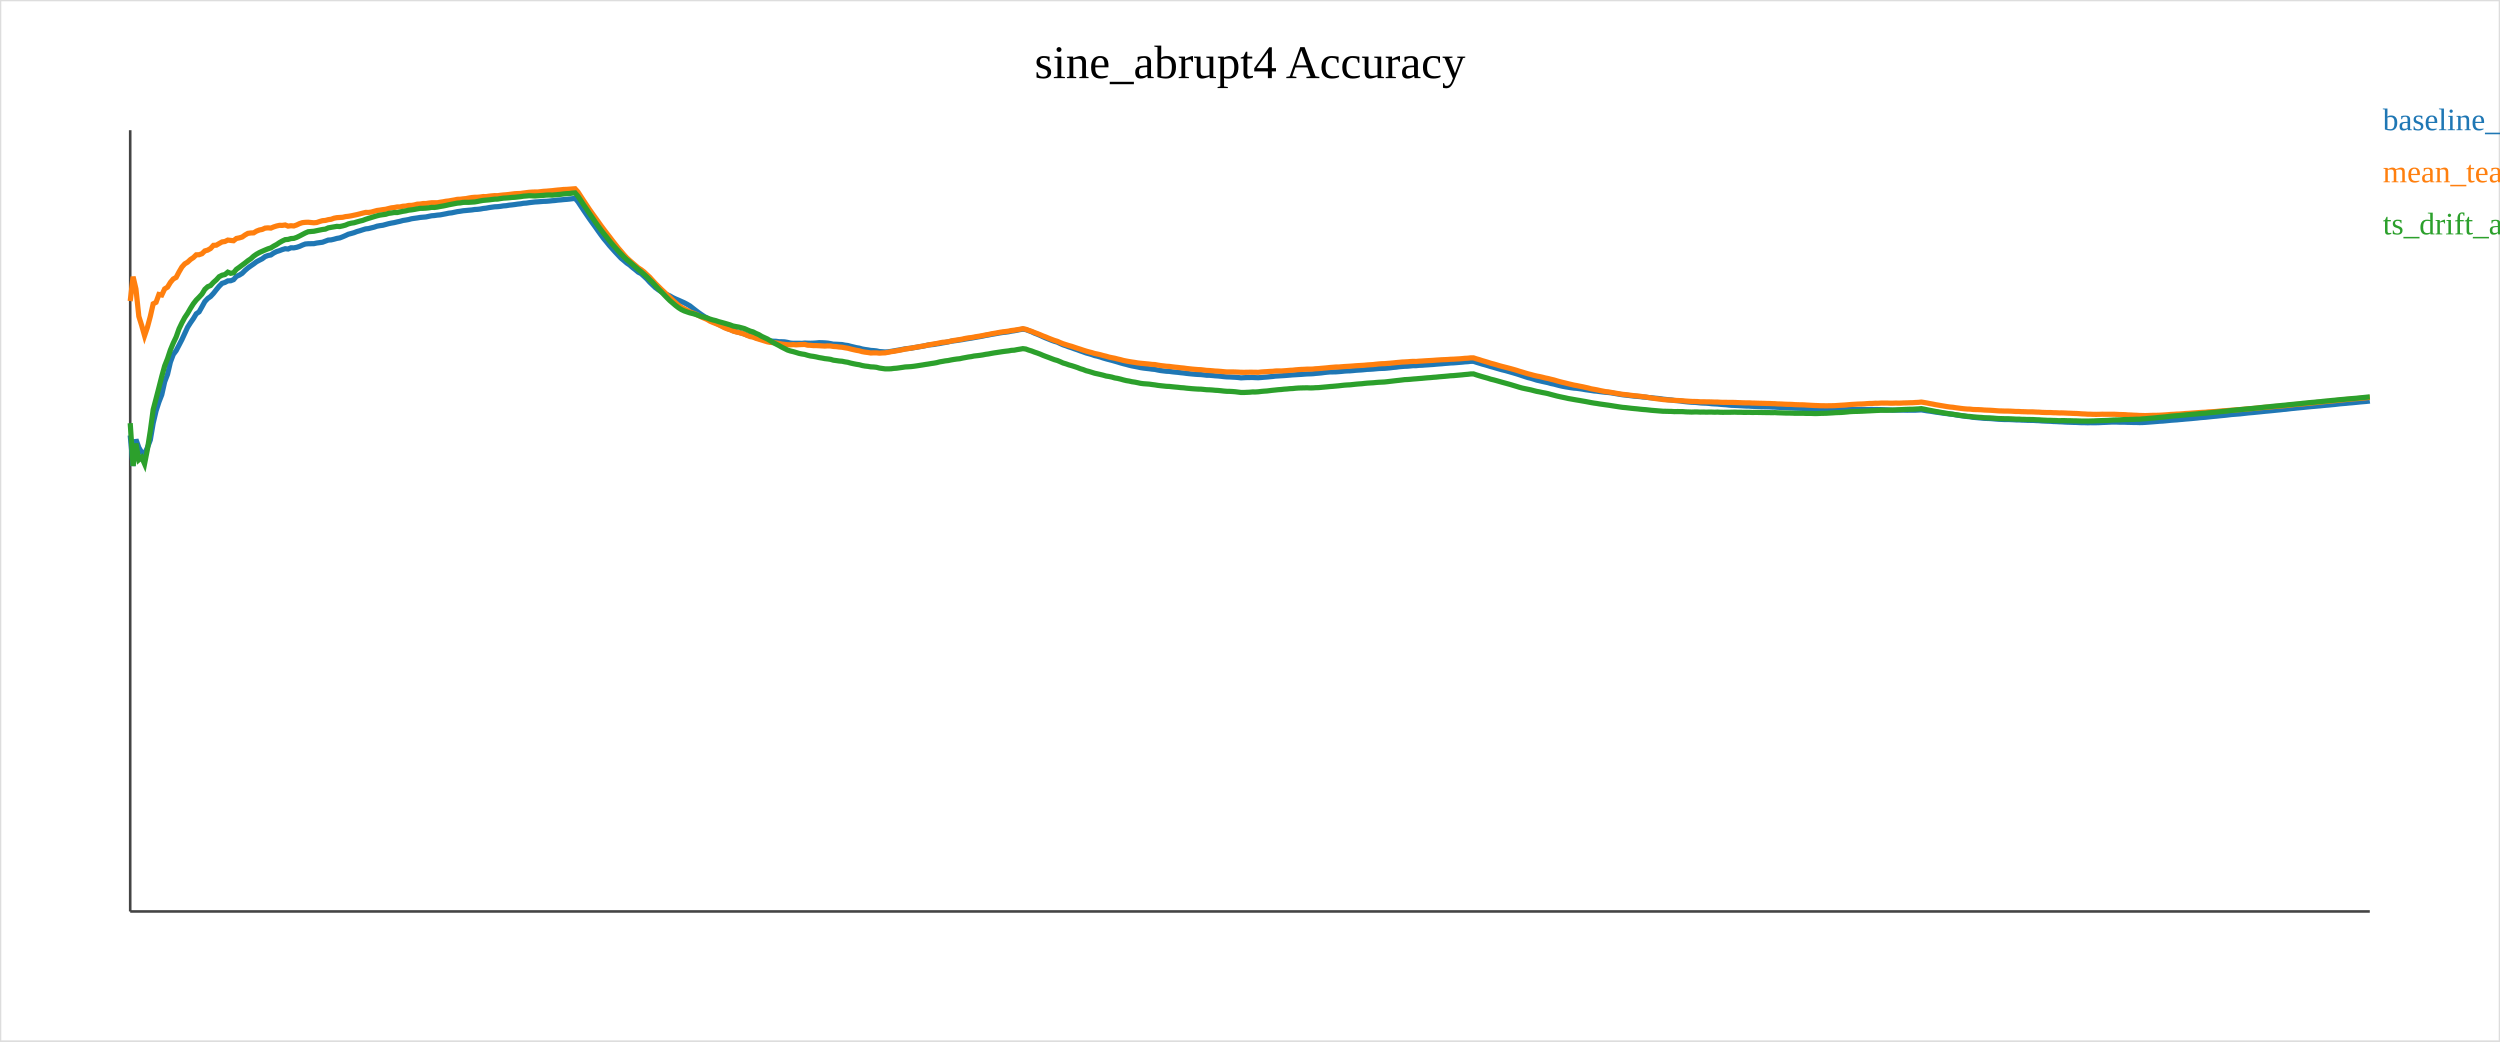
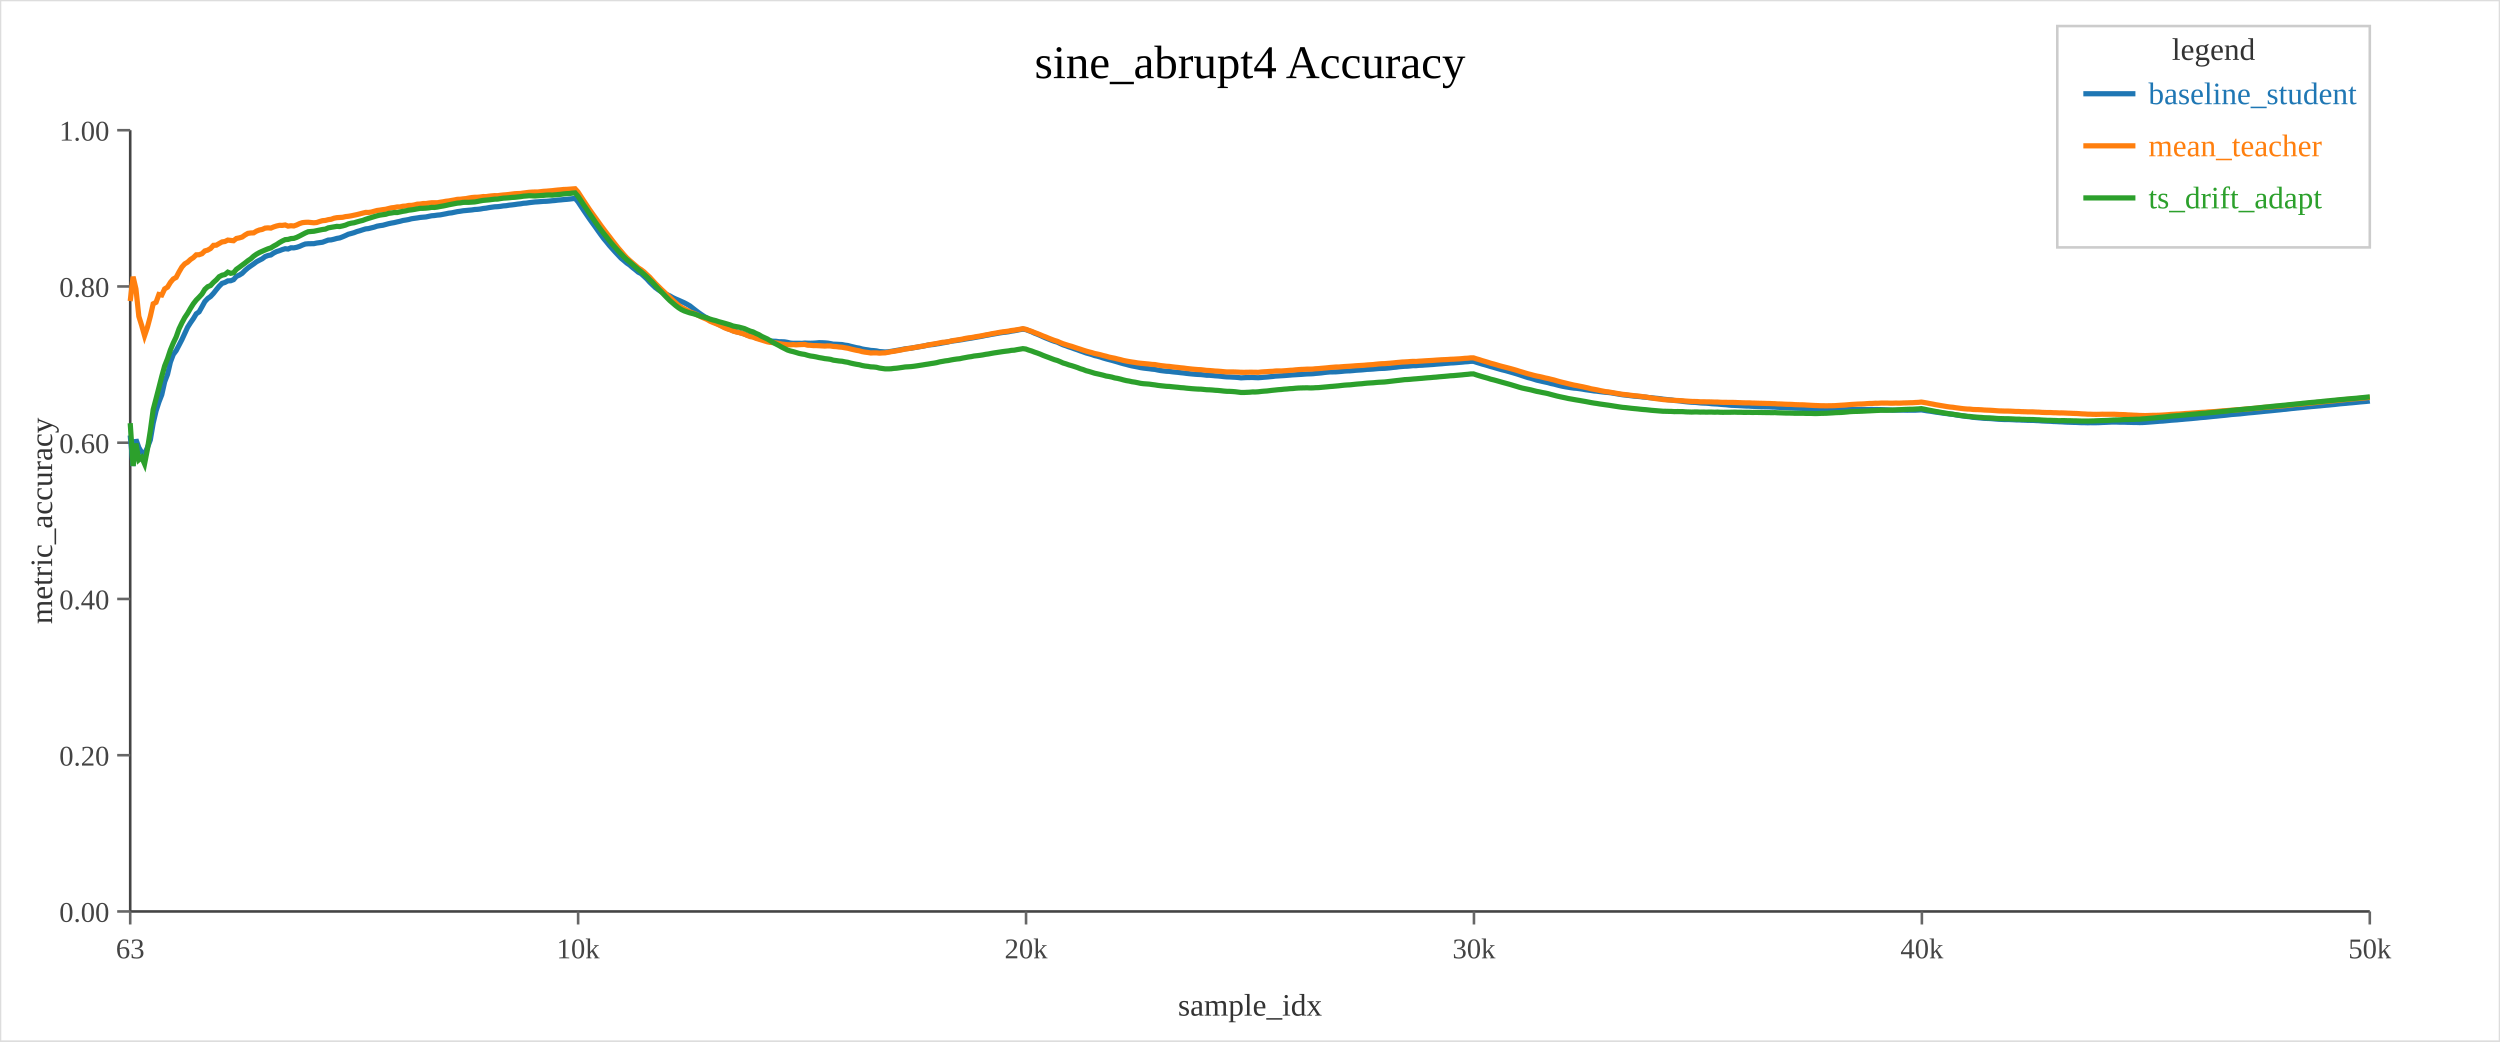
<svg xmlns="http://www.w3.org/2000/svg" width="960" height="400">
  <rect x="0" y="0" width="960" height="400" fill="#ffffff" stroke="#dddddd" />
  <line x1="50" y1="50" x2="50" y2="350" stroke="#444444" />
  <line x1="50" y1="350" x2="910" y2="350" stroke="#444444" />
  <text x="480.0" y="30" text-anchor="middle" font-size="18">sine_abrupt4 Accuracy</text>
+   <text x="480.0" y="390" text-anchor="middle" font-size="12" fill="#333333">sample_idx</text>
+   <text x="20" y="200.0" transform="rotate(-90,20,200.0)" text-anchor="middle" font-size="12" fill="#333333">metric_accuracy</text>
+   <line x1="50.00" y1="350" x2="50.00" y2="355" stroke="#666666" />
+   <text x="50.00" y="368" text-anchor="middle" font-size="11" fill="#444444">63</text>
+   <line x1="222.00" y1="350" x2="222.00" y2="355" stroke="#666666" />
+   <text x="222.00" y="368" text-anchor="middle" font-size="11" fill="#444444">10k</text>
+   <line x1="394.00" y1="350" x2="394.00" y2="355" stroke="#666666" />
+   <text x="394.00" y="368" text-anchor="middle" font-size="11" fill="#444444">20k</text>
+   <line x1="566.00" y1="350" x2="566.00" y2="355" stroke="#666666" />
+   <text x="566.00" y="368" text-anchor="middle" font-size="11" fill="#444444">30k</text>
+   <line x1="738.00" y1="350" x2="738.00" y2="355" stroke="#666666" />
+   <text x="738.00" y="368" text-anchor="middle" font-size="11" fill="#444444">40k</text>
+   <line x1="910.00" y1="350" x2="910.00" y2="355" stroke="#666666" />
+   <text x="910.00" y="368" text-anchor="middle" font-size="11" fill="#444444">50k</text>
+   <line x1="45" y1="350.00" x2="50" y2="350.00" stroke="#666666" />
+   <text x="42" y="354.00" text-anchor="end" font-size="11" fill="#444444">0.00</text>
+   <line x1="45" y1="290.00" x2="50" y2="290.00" stroke="#666666" />
+   <text x="42" y="294.00" text-anchor="end" font-size="11" fill="#444444">0.20</text>
+   <line x1="45" y1="230.00" x2="50" y2="230.00" stroke="#666666" />
+   <text x="42" y="234.00" text-anchor="end" font-size="11" fill="#444444">0.40</text>
+   <line x1="45" y1="170.00" x2="50" y2="170.00" stroke="#666666" />
+   <text x="42" y="174.00" text-anchor="end" font-size="11" fill="#444444">0.60</text>
+   <line x1="45" y1="110.00" x2="50" y2="110.00" stroke="#666666" />
+   <text x="42" y="114.00" text-anchor="end" font-size="11" fill="#444444">0.80</text>
+   <line x1="45" y1="50.00" x2="50" y2="50.00" stroke="#666666" />
+   <text x="42" y="54.00" text-anchor="end" font-size="11" fill="#444444">1.00</text>
+   <rect x="790" y="10" width="120" height="85" fill="#ffffff" stroke="#cccccc" />
+   <text x="850" y="23" text-anchor="middle" font-size="12" fill="#333333">legend</text>
  <path d="M50.00,167.19 L51.10,178.91 L52.20,168.75 L53.31,171.88 L54.41,173.75 L55.51,174.22 L56.61,171.88 L57.72,168.95 L58.82,162.50 L59.92,157.81 L61.02,154.40 L62.12,151.56 L63.23,146.63 L64.33,143.75 L65.43,139.06 L66.53,136.13 L67.64,134.65 L68.74,132.55 L69.84,130.43 L70.94,128.05 L72.04,125.67 L73.15,123.93 L74.25,122.35 L75.35,120.51 L76.45,119.75 L77.56,117.79 L78.66,115.80 L79.76,114.62 L80.86,113.85 L81.96,112.66 L83.07,111.24 L84.17,109.91 L85.27,108.81 L86.37,108.46 L87.48,107.86 L88.58,107.81 L89.68,107.39 L90.78,106.13 L91.88,105.65 L92.99,104.96 L94.09,103.85 L95.19,102.90 L96.29,102.11 L97.40,101.35 L98.50,100.52 L99.60,99.93 L100.70,99.37 L101.80,98.54 L102.91,98.12 L104.01,97.91 L105.11,97.15 L106.21,96.60 L107.31,96.26 L108.42,95.83 L109.52,95.51 L110.62,95.62 L111.72,95.15 L112.83,95.18 L113.93,94.97 L115.03,94.61 L116.13,94.11 L117.23,93.70 L118.34,93.60 L119.44,93.58 L120.54,93.56 L121.64,93.32 L122.75,93.17 L123.85,93.01 L124.95,92.60 L126.05,92.19 L127.15,92.12 L128.26,91.86 L129.36,91.55 L130.46,91.36 L131.56,90.94 L132.67,90.46 L133.77,89.94 L134.87,89.66 L135.97,89.34 L137.07,88.91 L138.18,88.60 L139.28,88.24 L140.38,87.90 L141.48,87.78 L142.59,87.50 L143.69,87.23 L144.79,86.85 L145.89,86.65 L146.99,86.50 L148.10,86.20 L149.20,85.90 L150.30,85.67 L151.40,85.48 L152.51,85.21 L153.61,84.98 L154.71,84.67 L155.81,84.50 L156.91,84.30 L158.02,84.00 L159.12,83.84 L160.22,83.69 L161.32,83.50 L162.43,83.40 L163.53,83.31 L164.63,83.08 L165.73,82.86 L166.83,82.77 L167.94,82.60 L169.04,82.51 L170.14,82.30 L171.24,82.09 L172.35,81.85 L173.45,81.73 L174.55,81.50 L175.65,81.26 L176.75,81.12 L177.86,80.93 L178.96,80.83 L180.06,80.72 L181.16,80.62 L182.27,80.45 L183.37,80.39 L184.47,80.26 L185.57,80.05 L186.67,79.93 L187.78,79.72 L188.88,79.56 L189.98,79.41 L191.08,79.36 L192.19,79.24 L193.29,79.06 L194.39,78.98 L195.49,78.79 L196.59,78.68 L197.70,78.54 L198.80,78.37 L199.90,78.26 L201.00,78.06 L202.11,77.99 L203.21,77.82 L204.31,77.69 L205.41,77.56 L206.51,77.50 L207.62,77.41 L208.72,77.32 L209.82,77.29 L210.92,77.20 L212.02,77.08 L213.13,76.99 L214.23,76.84 L215.33,76.76 L216.43,76.64 L217.54,76.56 L218.64,76.45 L219.74,76.31 L220.84,76.17 L221.94,77.44 L223.05,79.13 L224.15,80.78 L225.25,82.40 L226.35,84.01 L227.46,85.56 L228.56,87.07 L229.66,88.64 L230.76,90.17 L231.86,91.65 L232.97,92.97 L234.07,94.34 L235.17,95.57 L236.27,96.79 L237.38,97.97 L238.48,99.14 L239.58,100.05 L240.68,101.00 L241.78,101.75 L242.89,102.73 L243.99,103.58 L245.09,104.51 L246.19,105.07 L247.30,106.09 L248.40,107.13 L249.50,108.36 L250.60,109.43 L251.70,110.48 L252.81,111.29 L253.91,112.02 L255.01,112.67 L256.11,113.13 L257.22,113.62 L258.32,114.27 L259.42,114.79 L260.52,115.26 L261.62,115.75 L262.73,116.25 L263.83,116.83 L264.93,117.47 L266.03,118.34 L267.14,119.20 L268.24,120.03 L269.34,120.80 L270.44,121.53 L271.54,122.15 L272.65,122.99 L273.75,123.51 L274.85,123.99 L275.95,124.57 L277.06,125.07 L278.16,125.61 L279.26,126.14 L280.36,126.50 L281.46,127.00 L282.57,127.34 L283.67,127.62 L284.77,127.91 L285.87,128.27 L286.98,128.71 L288.08,128.97 L289.18,129.24 L290.28,129.71 L291.38,129.99 L292.49,130.24 L293.59,130.64 L294.69,130.70 L295.79,130.92 L296.90,131.02 L298.00,131.06 L299.10,131.22 L300.20,131.23 L301.30,131.28 L302.41,131.48 L303.51,131.74 L304.61,131.83 L305.71,131.82 L306.82,131.81 L307.92,131.86 L309.02,131.73 L310.12,131.78 L311.22,131.81 L312.33,131.77 L313.43,131.70 L314.53,131.59 L315.63,131.61 L316.74,131.66 L317.84,131.76 L318.94,131.95 L320.04,132.18 L321.14,132.19 L322.25,132.26 L323.35,132.32 L324.45,132.54 L325.55,132.68 L326.65,132.98 L327.76,133.24 L328.86,133.51 L329.96,133.69 L331.06,134.01 L332.17,134.21 L333.27,134.36 L334.37,134.56 L335.47,134.63 L336.57,134.75 L337.68,135.00 L338.78,135.07 L339.88,135.16 L340.98,135.10 L342.09,134.94 L343.19,134.76 L344.29,134.55 L345.39,134.38 L346.49,134.17 L347.60,133.96 L348.70,133.82 L349.80,133.72 L350.90,133.50 L352.01,133.34 L353.11,133.14 L354.21,132.97 L355.31,132.74 L356.41,132.49 L357.52,132.38 L358.62,132.27 L359.72,132.06 L360.82,131.91 L361.93,131.68 L363.03,131.50 L364.13,131.28 L365.23,131.03 L366.33,130.88 L367.44,130.73 L368.54,130.56 L369.64,130.40 L370.74,130.19 L371.85,130.01 L372.95,129.85 L374.05,129.64 L375.15,129.45 L376.25,129.26 L377.36,129.06 L378.46,128.81 L379.56,128.64 L380.66,128.41 L381.77,128.23 L382.87,128.03 L383.97,127.84 L385.07,127.67 L386.17,127.56 L387.28,127.40 L388.38,127.16 L389.48,127.00 L390.58,126.80 L391.69,126.57 L392.79,126.41 L393.89,126.56 L394.99,126.97 L396.09,127.38 L397.20,127.91 L398.30,128.33 L399.40,128.79 L400.50,129.31 L401.61,129.79 L402.71,130.23 L403.81,130.68 L404.91,131.07 L406.01,131.39 L407.12,131.92 L408.22,132.42 L409.32,132.78 L410.42,133.20 L411.53,133.55 L412.63,133.96 L413.73,134.33 L414.83,134.74 L415.93,135.12 L417.04,135.53 L418.14,135.83 L419.24,136.15 L420.34,136.54 L421.45,136.79 L422.55,137.11 L423.65,137.48 L424.75,137.80 L425.85,138.09 L426.96,138.38 L428.06,138.69 L429.16,139.01 L430.26,139.35 L431.36,139.66 L432.47,139.94 L433.57,140.24 L434.67,140.50 L435.77,140.71 L436.88,140.93 L437.98,141.17 L439.08,141.34 L440.18,141.47 L441.28,141.59 L442.39,141.75 L443.49,141.85 L444.59,142.09 L445.69,142.29 L446.80,142.43 L447.90,142.56 L449.00,142.61 L450.10,142.76 L451.20,142.88 L452.31,142.98 L453.41,143.12 L454.51,143.23 L455.61,143.38 L456.72,143.50 L457.82,143.61 L458.92,143.71 L460.02,143.79 L461.12,143.83 L462.23,143.95 L463.33,144.09 L464.43,144.11 L465.53,144.20 L466.64,144.31 L467.74,144.38 L468.84,144.49 L469.94,144.62 L471.04,144.72 L472.15,144.75 L473.25,144.81 L474.35,144.87 L475.45,144.96 L476.56,145.10 L477.66,145.03 L478.76,144.98 L479.86,144.96 L480.96,144.95 L482.07,145.01 L483.17,145.05 L484.27,144.96 L485.37,144.86 L486.48,144.78 L487.58,144.67 L488.68,144.57 L489.78,144.42 L490.88,144.36 L491.99,144.29 L493.09,144.22 L494.19,144.14 L495.29,144.05 L496.40,143.95 L497.50,143.89 L498.60,143.82 L499.70,143.76 L500.80,143.67 L501.91,143.59 L503.01,143.56 L504.11,143.51 L505.21,143.39 L506.32,143.30 L507.42,143.19 L508.52,143.04 L509.62,142.92 L510.72,142.82 L511.83,142.81 L512.93,142.79 L514.03,142.71 L515.13,142.62 L516.24,142.50 L517.34,142.43 L518.44,142.40 L519.54,142.30 L520.64,142.19 L521.75,142.11 L522.85,142.05 L523.95,141.94 L525.05,141.83 L526.16,141.79 L527.26,141.72 L528.36,141.61 L529.46,141.51 L530.56,141.47 L531.67,141.44 L532.77,141.34 L533.87,141.23 L534.97,141.09 L536.07,141.00 L537.18,140.84 L538.28,140.74 L539.38,140.66 L540.48,140.62 L541.59,140.52 L542.69,140.40 L543.79,140.41 L544.89,140.29 L545.99,140.26 L547.10,140.17 L548.20,140.10 L549.30,140.02 L550.40,139.95 L551.51,139.84 L552.61,139.75 L553.71,139.67 L554.81,139.56 L555.91,139.48 L557.02,139.38 L558.12,139.34 L559.22,139.25 L560.32,139.16 L561.43,139.07 L562.53,138.95 L563.63,138.88 L564.73,138.75 L565.83,138.75 L566.94,139.12 L568.04,139.45 L569.14,139.80 L570.24,140.09 L571.35,140.42 L572.45,140.76 L573.55,141.06 L574.65,141.39 L575.75,141.71 L576.86,142.02 L577.96,142.28 L579.06,142.59 L580.16,142.91 L581.27,143.23 L582.37,143.56 L583.47,143.91 L584.57,144.28 L585.67,144.65 L586.78,145.00 L587.88,145.27 L588.98,145.61 L590.08,145.96 L591.19,146.21 L592.29,146.47 L593.39,146.71 L594.49,146.95 L595.59,147.27 L596.70,147.49 L597.80,147.79 L598.90,148.07 L600.00,148.32 L601.11,148.53 L602.21,148.71 L603.31,148.89 L604.41,149.04 L605.51,149.12 L606.62,149.27 L607.72,149.44 L608.82,149.64 L609.92,149.79 L611.03,149.95 L612.13,150.13 L613.23,150.22 L614.33,150.38 L615.43,150.51 L616.54,150.64 L617.64,150.72 L618.74,150.86 L619.84,151.05 L620.95,151.24 L622.05,151.43 L623.15,151.60 L624.25,151.72 L625.35,151.84 L626.46,151.98 L627.56,152.11 L628.66,152.20 L629.76,152.30 L630.87,152.44 L631.97,152.53 L633.07,152.66 L634.17,152.75 L635.27,152.88 L636.38,152.98 L637.48,153.09 L638.58,153.27 L639.68,153.39 L640.79,153.51 L641.89,153.60 L642.99,153.78 L644.09,153.85 L645.19,153.97 L646.30,154.14 L647.40,154.26 L648.50,154.37 L649.60,154.47 L650.70,154.50 L651.81,154.59 L652.91,154.72 L654.01,154.78 L655.11,154.82 L656.22,154.90 L657.32,155.03 L658.42,155.10 L659.52,155.15 L660.62,155.26 L661.73,155.35 L662.83,155.42 L663.93,155.55 L665.03,155.64 L666.14,155.67 L667.24,155.73 L668.34,155.79 L669.44,155.86 L670.54,155.92 L671.65,155.94 L672.75,156.02 L673.85,156.06 L674.95,156.10 L676.06,156.17 L677.16,156.19 L678.26,156.22 L679.36,156.24 L680.46,156.30 L681.57,156.33 L682.67,156.41 L683.77,156.45 L684.87,156.52 L685.98,156.59 L687.08,156.61 L688.18,156.66 L689.28,156.74 L690.38,156.77 L691.49,156.80 L692.59,156.83 L693.69,156.92 L694.79,157.00 L695.90,157.06 L697.00,157.14 L698.10,157.18 L699.20,157.24 L700.30,157.23 L701.41,157.27 L702.51,157.30 L703.61,157.32 L704.71,157.31 L705.82,157.30 L706.92,157.33 L708.02,157.35 L709.12,157.31 L710.22,157.28 L711.33,157.26 L712.43,157.25 L713.53,157.24 L714.63,157.22 L715.74,157.23 L716.84,157.26 L717.94,157.25 L719.04,157.25 L720.14,157.26 L721.25,157.28 L722.35,157.30 L723.45,157.34 L724.55,157.38 L725.66,157.45 L726.76,157.49 L727.86,157.49 L728.96,157.49 L730.06,157.50 L731.17,157.50 L732.27,157.53 L733.37,157.52 L734.47,157.52 L735.58,157.51 L736.68,157.45 L737.78,157.39 L738.88,157.57 L739.98,157.75 L741.09,157.89 L742.19,158.06 L743.29,158.25 L744.39,158.39 L745.50,158.56 L746.60,158.71 L747.70,158.84 L748.80,158.99 L749.90,159.12 L751.01,159.31 L752.11,159.49 L753.21,159.65 L754.31,159.78 L755.41,159.94 L756.52,160.05 L757.62,160.24 L758.72,160.34 L759.82,160.44 L760.93,160.54 L762.03,160.64 L763.13,160.68 L764.23,160.72 L765.33,160.81 L766.44,160.92 L767.54,161.00 L768.64,161.05 L769.74,161.10 L770.85,161.09 L771.95,161.12 L773.05,161.17 L774.15,161.24 L775.25,161.24 L776.36,161.32 L777.46,161.35 L778.56,161.40 L779.66,161.42 L780.77,161.43 L781.87,161.50 L782.97,161.54 L784.07,161.64 L785.17,161.69 L786.28,161.74 L787.38,161.77 L788.48,161.86 L789.58,161.89 L790.69,161.96 L791.79,161.99 L792.89,162.07 L793.99,162.12 L795.09,162.15 L796.20,162.19 L797.30,162.21 L798.40,162.27 L799.50,162.31 L800.61,162.31 L801.71,162.35 L802.81,162.31 L803.91,162.34 L805.01,162.32 L806.12,162.29 L807.22,162.23 L808.32,162.19 L809.42,162.14 L810.53,162.09 L811.63,162.06 L812.73,162.07 L813.83,162.12 L814.93,162.11 L816.04,162.13 L817.14,162.18 L818.24,162.19 L819.34,162.23 L820.45,162.23 L821.55,162.27 L822.65,162.25 L823.75,162.19 L824.85,162.11 L825.96,162.03 L827.06,161.94 L828.16,161.85 L829.26,161.75 L830.37,161.70 L831.47,161.60 L832.57,161.49 L833.67,161.38 L834.77,161.30 L835.88,161.23 L836.98,161.12 L838.08,161.03 L839.18,160.92 L840.29,160.83 L841.39,160.74 L842.49,160.63 L843.59,160.53 L844.69,160.40 L845.80,160.30 L846.90,160.23 L848.00,160.11 L849.10,159.99 L850.21,159.88 L851.31,159.78 L852.41,159.66 L853.51,159.55 L854.61,159.45 L855.72,159.32 L856.82,159.18 L857.92,159.10 L859.02,159.01 L860.12,158.93 L861.23,158.80 L862.33,158.68 L863.43,158.55 L864.53,158.46 L865.64,158.36 L866.74,158.25 L867.84,158.14 L868.94,158.02 L870.04,157.91 L871.15,157.81 L872.25,157.70 L873.35,157.59 L874.45,157.48 L875.56,157.37 L876.66,157.24 L877.76,157.15 L878.86,157.01 L879.96,156.88 L881.07,156.78 L882.17,156.66 L883.27,156.56 L884.37,156.45 L885.48,156.34 L886.58,156.23 L887.68,156.12 L888.78,156.03 L889.88,155.93 L890.99,155.84 L892.09,155.72 L893.19,155.62 L894.29,155.53 L895.40,155.41 L896.50,155.31 L897.60,155.18 L898.70,155.05 L899.80,154.96 L900.91,154.87 L902.01,154.75 L903.11,154.67 L904.21,154.56 L905.32,154.45 L906.42,154.33 L907.52,154.24 L908.62,154.15 L909.72,154.03 L910.00,153.99" fill="none" stroke="#1f77b4" stroke-width="2" />
-   <text x="915" y="50" font-size="12" fill="#1f77b4">baseline_student</text>
+   <line x1="800" y1="36" x2="820" y2="36" stroke="#1f77b4" stroke-width="2" />
+   <text x="825" y="40" font-size="12" fill="#1f77b4">baseline_student</text>
  <path d="M50.00,115.62 L51.10,106.25 L52.20,110.94 L53.31,121.48 L54.41,125.00 L55.51,128.91 L56.61,125.67 L57.72,121.48 L58.82,116.67 L59.92,116.09 L61.02,113.07 L62.12,113.28 L63.23,110.94 L64.33,110.27 L65.43,108.44 L66.53,107.13 L67.64,106.53 L68.74,104.43 L69.84,102.55 L70.94,101.33 L72.04,100.67 L73.15,99.64 L74.25,98.91 L75.35,97.85 L76.45,97.81 L77.56,97.42 L78.66,96.35 L79.76,96.04 L80.86,95.42 L81.96,94.22 L83.07,94.15 L84.17,93.51 L85.27,92.90 L86.37,92.74 L87.48,92.19 L88.58,92.32 L89.68,92.44 L90.78,91.57 L91.88,91.35 L92.99,91.02 L94.09,90.24 L95.19,89.62 L96.29,89.46 L97.40,89.42 L98.50,88.75 L99.60,88.32 L100.70,88.10 L101.80,87.60 L102.91,87.50 L104.01,87.59 L105.11,87.13 L106.21,86.78 L107.31,86.53 L108.42,86.55 L109.52,86.39 L110.62,86.83 L111.72,86.68 L112.83,86.77 L113.93,86.39 L115.03,85.86 L116.13,85.50 L117.23,85.38 L118.34,85.34 L119.44,85.45 L120.54,85.55 L121.64,85.44 L122.75,85.05 L123.85,84.74 L124.95,84.65 L126.05,84.35 L127.15,84.20 L128.26,83.79 L129.36,83.58 L130.46,83.51 L131.56,83.44 L132.67,83.18 L133.77,83.06 L134.87,82.87 L135.97,82.63 L137.07,82.40 L138.18,82.12 L139.28,81.84 L140.38,81.57 L141.48,81.58 L142.59,81.43 L143.69,81.12 L144.79,80.82 L145.89,80.68 L146.99,80.50 L148.10,80.36 L149.20,80.08 L150.30,79.81 L151.40,79.69 L152.51,79.47 L153.61,79.46 L154.71,79.20 L155.81,79.14 L156.91,78.89 L158.02,78.88 L159.12,78.69 L160.22,78.40 L161.32,78.35 L162.43,78.17 L163.53,78.17 L164.63,77.99 L165.73,77.86 L166.83,77.86 L167.94,77.86 L169.04,77.65 L170.14,77.49 L171.24,77.28 L172.35,77.16 L173.45,76.96 L174.55,76.77 L175.65,76.54 L176.75,76.51 L177.86,76.36 L178.96,76.26 L180.06,76.04 L181.16,75.86 L182.27,75.76 L183.37,75.74 L184.47,75.65 L185.57,75.48 L186.67,75.50 L187.78,75.33 L188.88,75.21 L189.98,75.12 L191.08,75.15 L192.19,74.99 L193.29,74.87 L194.39,74.79 L195.49,74.67 L196.59,74.52 L197.70,74.38 L198.80,74.33 L199.90,74.29 L201.00,74.12 L202.11,73.98 L203.21,73.84 L204.31,73.77 L205.41,73.73 L206.51,73.73 L207.62,73.60 L208.72,73.47 L209.82,73.41 L210.92,73.31 L212.02,73.22 L213.13,73.09 L214.23,72.97 L215.33,72.88 L216.43,72.76 L217.54,72.73 L218.64,72.65 L219.74,72.56 L220.84,72.48 L221.94,73.71 L223.05,75.43 L224.15,77.12 L225.25,78.77 L226.35,80.43 L227.46,82.00 L228.56,83.53 L229.66,85.07 L230.76,86.62 L231.86,88.09 L232.97,89.55 L234.07,90.96 L235.17,92.41 L236.27,93.81 L237.38,95.23 L238.48,96.49 L239.58,97.80 L240.68,99.00 L241.78,100.01 L242.89,100.98 L243.99,101.91 L245.09,102.85 L246.19,103.55 L247.30,104.40 L248.40,105.45 L249.50,106.46 L250.60,107.68 L251.70,108.87 L252.81,109.97 L253.91,111.06 L255.01,112.09 L256.11,113.16 L257.22,114.19 L258.32,115.25 L259.42,116.26 L260.52,117.21 L261.62,117.98 L262.73,118.60 L263.83,119.16 L264.93,119.74 L266.03,120.19 L267.14,120.60 L268.24,121.14 L269.34,121.72 L270.44,122.20 L271.54,122.68 L272.65,123.34 L273.75,123.81 L274.85,124.25 L275.95,124.70 L277.06,125.25 L278.16,125.83 L279.26,126.26 L280.36,126.61 L281.46,127.09 L282.57,127.43 L283.67,127.66 L284.77,127.98 L285.87,128.31 L286.98,128.82 L288.08,129.26 L289.18,129.45 L290.28,129.90 L291.38,130.24 L292.49,130.58 L293.59,130.93 L294.69,131.26 L295.79,131.47 L296.90,131.56 L298.00,131.70 L299.10,131.88 L300.20,132.11 L301.30,132.25 L302.41,132.38 L303.51,132.41 L304.61,132.33 L305.71,132.42 L306.82,132.35 L307.92,132.30 L309.02,132.27 L310.12,132.56 L311.22,132.60 L312.33,132.71 L313.43,132.71 L314.53,132.76 L315.63,132.83 L316.74,132.89 L317.84,132.82 L318.94,132.86 L320.04,133.04 L321.14,133.10 L322.25,133.26 L323.35,133.34 L324.45,133.55 L325.55,133.72 L326.65,134.02 L327.76,134.28 L328.86,134.52 L329.96,134.71 L331.06,135.03 L332.17,135.23 L333.27,135.36 L334.37,135.55 L335.47,135.49 L336.57,135.49 L337.68,135.61 L338.78,135.53 L339.88,135.49 L340.98,135.29 L342.09,135.06 L343.19,134.90 L344.29,134.71 L345.39,134.50 L346.49,134.29 L347.60,134.03 L348.70,133.88 L349.80,133.69 L350.90,133.50 L352.01,133.30 L353.11,133.10 L354.21,132.92 L355.31,132.72 L356.41,132.49 L357.52,132.27 L358.62,132.07 L359.72,131.90 L360.82,131.66 L361.93,131.45 L363.03,131.37 L364.13,131.23 L365.23,130.95 L366.33,130.73 L367.44,130.58 L368.54,130.40 L369.64,130.20 L370.74,129.94 L371.85,129.75 L372.95,129.64 L374.05,129.43 L375.15,129.23 L376.25,129.06 L377.36,128.85 L378.46,128.62 L379.56,128.44 L380.66,128.19 L381.77,128.00 L382.87,127.82 L383.97,127.59 L385.07,127.43 L386.17,127.30 L387.28,127.15 L388.38,126.92 L389.48,126.79 L390.58,126.62 L391.69,126.42 L392.79,126.20 L393.89,126.44 L394.99,126.85 L396.09,127.22 L397.20,127.68 L398.30,128.09 L399.40,128.52 L400.50,129.00 L401.61,129.41 L402.71,129.88 L403.81,130.31 L404.91,130.73 L406.01,131.06 L407.12,131.55 L408.22,131.99 L409.32,132.34 L410.42,132.69 L411.53,132.99 L412.63,133.37 L413.73,133.74 L414.83,134.08 L415.93,134.46 L417.04,134.81 L418.14,135.12 L419.24,135.39 L420.34,135.74 L421.45,135.96 L422.55,136.21 L423.65,136.53 L424.75,136.79 L425.85,137.12 L426.96,137.35 L428.06,137.56 L429.16,137.85 L430.26,138.10 L431.36,138.41 L432.47,138.63 L433.57,138.83 L434.67,139.01 L435.77,139.17 L436.88,139.36 L437.98,139.49 L439.08,139.59 L440.18,139.70 L441.28,139.80 L442.39,139.94 L443.49,139.99 L444.59,140.20 L445.69,140.38 L446.80,140.50 L447.90,140.64 L449.00,140.70 L450.10,140.85 L451.20,140.98 L452.31,141.09 L453.41,141.23 L454.51,141.33 L455.61,141.49 L456.72,141.61 L457.82,141.73 L458.92,141.83 L460.02,141.92 L461.12,141.96 L462.23,142.09 L463.33,142.23 L464.43,142.28 L465.53,142.37 L466.64,142.48 L467.74,142.53 L468.84,142.62 L469.94,142.73 L471.04,142.82 L472.15,142.83 L473.25,142.82 L474.35,142.85 L475.45,142.90 L476.56,142.96 L477.66,142.97 L478.76,142.96 L479.86,142.93 L480.96,142.94 L482.07,142.95 L483.17,142.98 L484.27,142.85 L485.37,142.77 L486.48,142.71 L487.58,142.63 L488.68,142.59 L489.78,142.46 L490.88,142.43 L491.99,142.46 L493.09,142.38 L494.19,142.30 L495.29,142.20 L496.40,142.15 L497.50,142.02 L498.60,141.93 L499.70,141.86 L500.80,141.82 L501.91,141.75 L503.01,141.76 L504.11,141.72 L505.21,141.60 L506.32,141.54 L507.42,141.43 L508.52,141.34 L509.62,141.24 L510.72,141.12 L511.83,141.03 L512.93,140.94 L514.03,140.94 L515.13,140.84 L516.24,140.75 L517.34,140.69 L518.44,140.62 L519.54,140.54 L520.64,140.45 L521.75,140.38 L522.85,140.32 L523.95,140.25 L525.05,140.14 L526.16,140.06 L527.26,140.00 L528.36,139.86 L529.46,139.75 L530.56,139.67 L531.67,139.64 L532.77,139.55 L533.87,139.46 L534.97,139.36 L536.07,139.24 L537.18,139.14 L538.28,139.03 L539.38,138.98 L540.48,138.92 L541.59,138.83 L542.69,138.77 L543.79,138.80 L544.89,138.70 L545.99,138.64 L547.10,138.56 L548.20,138.49 L549.30,138.44 L550.40,138.37 L551.51,138.28 L552.61,138.21 L553.71,138.14 L554.81,138.10 L555.91,138.05 L557.02,137.96 L558.12,137.93 L559.22,137.86 L560.32,137.80 L561.43,137.71 L562.53,137.60 L563.63,137.55 L564.73,137.42 L565.83,137.42 L566.94,137.79 L568.04,138.10 L569.14,138.47 L570.24,138.79 L571.35,139.12 L572.45,139.49 L573.55,139.77 L574.65,140.08 L575.75,140.42 L576.86,140.72 L577.96,141.00 L579.06,141.28 L580.16,141.57 L581.27,141.88 L582.37,142.20 L583.47,142.56 L584.57,142.88 L585.67,143.22 L586.78,143.55 L587.88,143.82 L588.98,144.13 L590.08,144.39 L591.19,144.60 L592.29,144.85 L593.39,145.14 L594.49,145.36 L595.59,145.64 L596.70,145.90 L597.80,146.23 L598.90,146.54 L600.00,146.82 L601.11,147.08 L602.21,147.36 L603.31,147.62 L604.41,147.88 L605.51,148.07 L606.62,148.30 L607.72,148.51 L608.82,148.76 L609.92,149.00 L611.03,149.31 L612.13,149.50 L613.23,149.70 L614.33,149.95 L615.43,150.17 L616.54,150.39 L617.64,150.49 L618.74,150.69 L619.84,150.88 L620.95,151.07 L622.05,151.26 L623.15,151.43 L624.25,151.54 L625.35,151.67 L626.46,151.82 L627.56,151.95 L628.66,152.05 L629.76,152.16 L630.87,152.33 L631.97,152.44 L633.07,152.65 L634.17,152.82 L635.27,152.99 L636.38,153.14 L637.48,153.26 L638.58,153.43 L639.68,153.52 L640.79,153.60 L641.89,153.67 L642.99,153.75 L644.09,153.79 L645.19,153.84 L646.30,153.92 L647.40,154.01 L648.50,154.08 L649.60,154.15 L650.70,154.17 L651.81,154.20 L652.91,154.29 L654.01,154.28 L655.11,154.31 L656.22,154.32 L657.32,154.35 L658.42,154.40 L659.52,154.40 L660.62,154.47 L661.73,154.51 L662.83,154.50 L663.93,154.53 L665.03,154.53 L666.14,154.54 L667.24,154.60 L668.34,154.63 L669.44,154.68 L670.54,154.70 L671.65,154.69 L672.75,154.77 L673.85,154.79 L674.95,154.83 L676.06,154.86 L677.16,154.88 L678.26,154.92 L679.36,154.94 L680.46,154.99 L681.57,155.02 L682.67,155.11 L683.77,155.13 L684.87,155.19 L685.98,155.25 L687.08,155.26 L688.18,155.30 L689.28,155.38 L690.38,155.42 L691.49,155.45 L692.59,155.46 L693.69,155.54 L694.79,155.60 L695.90,155.66 L697.00,155.72 L698.10,155.75 L699.20,155.80 L700.30,155.81 L701.41,155.83 L702.51,155.80 L703.61,155.79 L704.71,155.76 L705.82,155.69 L706.92,155.61 L708.02,155.55 L709.12,155.47 L710.22,155.37 L711.33,155.29 L712.43,155.23 L713.53,155.16 L714.63,155.14 L715.74,155.09 L716.84,155.00 L717.94,154.93 L719.04,154.92 L720.14,154.84 L721.25,154.85 L722.35,154.78 L723.45,154.79 L724.55,154.77 L725.66,154.82 L726.76,154.83 L727.86,154.78 L728.96,154.80 L730.06,154.79 L731.17,154.72 L732.27,154.71 L733.37,154.66 L734.47,154.64 L735.58,154.56 L736.68,154.51 L737.78,154.39 L738.88,154.56 L739.98,154.75 L741.09,154.98 L742.19,155.17 L743.29,155.40 L744.39,155.58 L745.50,155.77 L746.60,155.96 L747.70,156.14 L748.80,156.30 L749.90,156.39 L751.01,156.57 L752.11,156.71 L753.21,156.86 L754.31,156.98 L755.41,157.07 L756.52,157.10 L757.62,157.24 L758.72,157.28 L759.82,157.30 L760.93,157.36 L762.03,157.46 L763.13,157.50 L764.23,157.54 L765.33,157.61 L766.44,157.70 L767.54,157.78 L768.64,157.81 L769.74,157.85 L770.85,157.85 L771.95,157.88 L773.05,157.94 L774.15,158.01 L775.25,158.01 L776.36,158.08 L777.46,158.10 L778.56,158.15 L779.66,158.16 L780.77,158.17 L781.87,158.24 L782.97,158.27 L784.07,158.35 L785.17,158.39 L786.28,158.42 L787.38,158.41 L788.48,158.48 L789.58,158.50 L790.69,158.56 L791.79,158.55 L792.89,158.59 L793.99,158.65 L795.09,158.69 L796.20,158.75 L797.30,158.77 L798.40,158.84 L799.50,158.93 L800.61,158.97 L801.71,159.05 L802.81,159.06 L803.91,159.11 L805.01,159.12 L806.12,159.10 L807.22,159.06 L808.32,159.08 L809.42,159.09 L810.53,159.07 L811.63,159.07 L812.73,159.12 L813.83,159.18 L814.93,159.20 L816.04,159.23 L817.14,159.33 L818.24,159.36 L819.34,159.43 L820.45,159.47 L821.55,159.54 L822.65,159.56 L823.75,159.59 L824.85,159.56 L825.96,159.51 L827.06,159.49 L828.16,159.48 L829.26,159.45 L830.37,159.39 L831.47,159.32 L832.57,159.24 L833.67,159.14 L834.77,159.09 L835.88,159.01 L836.98,158.98 L838.08,158.90 L839.18,158.79 L840.29,158.73 L841.39,158.65 L842.49,158.57 L843.59,158.49 L844.69,158.41 L845.80,158.34 L846.90,158.30 L848.00,158.18 L849.10,158.12 L850.21,158.06 L851.31,157.97 L852.41,157.86 L853.51,157.77 L854.61,157.70 L855.72,157.61 L856.82,157.53 L857.92,157.45 L859.02,157.35 L860.12,157.28 L861.23,157.20 L862.33,157.08 L863.43,156.98 L864.53,156.92 L865.64,156.81 L866.74,156.71 L867.84,156.59 L868.94,156.49 L870.04,156.39 L871.15,156.31 L872.25,156.21 L873.35,156.11 L874.45,156.02 L875.56,155.93 L876.66,155.83 L877.76,155.73 L878.86,155.61 L879.96,155.48 L881.07,155.35 L882.17,155.26 L883.27,155.16 L884.37,155.09 L885.48,154.96 L886.58,154.86 L887.68,154.74 L888.78,154.63 L889.88,154.51 L890.99,154.40 L892.09,154.28 L893.19,154.17 L894.29,154.08 L895.40,153.96 L896.50,153.87 L897.60,153.74 L898.70,153.62 L899.80,153.53 L900.91,153.41 L902.01,153.30 L903.11,153.20 L904.21,153.12 L905.32,153.04 L906.42,152.96 L907.52,152.86 L908.62,152.75 L909.72,152.63 L910.00,152.60" fill="none" stroke="#ff7f0e" stroke-width="2" />
-   <text x="915" y="70" font-size="12" fill="#ff7f0e">mean_teacher</text>
+   <line x1="800" y1="56" x2="820" y2="56" stroke="#ff7f0e" stroke-width="2" />
+   <text x="825" y="60" font-size="12" fill="#ff7f0e">mean_teacher</text>
  <path d="M50.00,162.50 L51.10,178.91 L52.20,170.31 L53.31,176.56 L54.41,175.62 L55.51,178.12 L56.61,172.54 L57.72,165.43 L58.82,157.29 L59.92,153.12 L61.02,148.86 L62.12,144.53 L63.23,140.50 L64.33,137.72 L65.43,134.38 L66.53,131.74 L67.64,129.41 L68.74,126.30 L69.84,124.01 L70.94,121.95 L72.04,120.31 L73.15,118.39 L74.25,116.64 L75.35,115.23 L76.45,114.12 L77.56,112.92 L78.66,111.11 L79.76,110.10 L80.86,109.64 L81.96,108.44 L83.07,107.46 L84.17,106.25 L85.27,105.68 L86.37,105.42 L87.48,104.51 L88.58,104.95 L89.68,104.73 L90.78,103.41 L91.88,102.64 L92.99,101.80 L94.09,100.99 L95.19,100.11 L96.29,99.38 L97.40,98.37 L98.50,97.60 L99.60,96.98 L100.70,96.48 L101.80,96.00 L102.91,95.54 L104.01,95.19 L105.11,94.49 L106.21,93.90 L107.31,93.16 L108.42,92.53 L109.52,92.02 L110.62,91.94 L111.72,91.61 L112.83,91.54 L113.93,91.15 L115.03,90.62 L116.13,90.04 L117.23,89.47 L118.34,88.99 L119.44,88.89 L120.54,88.80 L121.64,88.57 L122.75,88.34 L123.85,88.12 L124.95,87.98 L126.05,87.50 L127.15,87.30 L128.26,87.11 L129.36,86.92 L130.46,86.99 L131.56,86.75 L132.67,86.45 L133.77,85.98 L134.87,85.70 L135.97,85.54 L137.07,85.21 L138.18,84.90 L139.28,84.64 L140.38,84.22 L141.48,83.87 L142.59,83.53 L143.69,83.19 L144.79,82.87 L145.89,82.60 L146.99,82.44 L148.10,82.29 L149.20,81.94 L150.30,81.79 L151.40,81.60 L152.51,81.62 L153.61,81.38 L154.71,81.15 L155.81,80.98 L156.91,80.71 L158.02,80.59 L159.12,80.42 L160.22,80.21 L161.32,80.01 L162.43,79.99 L163.53,79.93 L164.63,79.82 L165.73,79.63 L166.83,79.66 L167.94,79.51 L169.04,79.29 L170.14,79.11 L171.24,78.89 L172.35,78.63 L173.45,78.42 L174.55,78.21 L175.65,78.00 L176.75,77.92 L177.86,77.72 L178.96,77.69 L180.06,77.69 L181.16,77.62 L182.27,77.54 L183.37,77.36 L184.47,77.13 L185.57,76.95 L186.67,76.85 L187.78,76.75 L188.88,76.61 L189.98,76.48 L191.08,76.45 L192.19,76.25 L193.29,76.09 L194.39,76.03 L195.49,75.94 L196.59,75.82 L197.70,75.76 L198.80,75.64 L199.90,75.52 L201.00,75.34 L202.11,75.26 L203.21,75.15 L204.31,75.20 L205.41,75.25 L206.51,75.17 L207.62,75.10 L208.72,75.02 L209.82,74.91 L210.92,74.87 L212.02,74.93 L213.13,74.82 L214.23,74.72 L215.33,74.62 L216.43,74.46 L217.54,74.36 L218.64,74.32 L219.74,74.16 L220.84,74.07 L221.94,75.35 L223.05,77.00 L224.15,78.69 L225.25,80.29 L226.35,81.94 L227.46,83.56 L228.56,85.20 L229.66,86.76 L230.76,88.27 L231.86,89.70 L232.97,91.09 L234.07,92.49 L235.17,93.82 L236.27,95.08 L237.38,96.30 L238.48,97.50 L239.58,98.64 L240.68,99.70 L241.78,100.57 L242.89,101.54 L243.99,102.52 L245.09,103.48 L246.19,104.34 L247.30,105.31 L248.40,106.33 L249.50,107.43 L250.60,108.45 L251.70,109.71 L252.81,110.94 L253.91,112.00 L255.01,113.19 L256.11,114.33 L257.22,115.43 L258.32,116.37 L259.42,117.32 L260.52,118.16 L261.62,118.86 L262.73,119.39 L263.83,119.78 L264.93,120.15 L266.03,120.41 L267.14,120.74 L268.24,121.14 L269.34,121.55 L270.44,121.81 L271.54,122.12 L272.65,122.53 L273.75,122.86 L274.85,123.12 L275.95,123.50 L277.06,123.80 L278.16,124.10 L279.26,124.42 L280.36,124.75 L281.46,125.18 L282.57,125.40 L283.67,125.59 L284.77,125.88 L285.87,126.18 L286.98,126.67 L288.08,127.14 L289.18,127.45 L290.28,128.02 L291.38,128.49 L292.49,129.16 L293.59,129.67 L294.69,130.17 L295.79,130.84 L296.90,131.54 L298.00,132.11 L299.10,132.68 L300.20,133.31 L301.30,133.86 L302.41,134.42 L303.51,134.78 L304.61,135.04 L305.71,135.36 L306.82,135.70 L307.92,135.93 L309.02,136.10 L310.12,136.43 L311.22,136.70 L312.33,136.85 L313.43,137.05 L314.53,137.31 L315.63,137.49 L316.74,137.71 L317.84,137.83 L318.94,137.99 L320.04,138.32 L321.14,138.46 L322.25,138.63 L323.35,138.72 L324.45,138.95 L325.55,139.12 L326.65,139.43 L327.76,139.67 L328.86,139.89 L329.96,140.06 L331.06,140.36 L332.17,140.56 L333.27,140.68 L334.37,140.87 L335.47,140.92 L336.57,141.04 L337.68,141.33 L338.78,141.49 L339.88,141.64 L340.98,141.65 L342.09,141.62 L343.19,141.47 L344.29,141.39 L345.39,141.24 L346.49,141.08 L347.60,140.91 L348.70,140.85 L349.80,140.78 L350.90,140.65 L352.01,140.49 L353.11,140.32 L354.21,140.15 L355.31,139.96 L356.41,139.80 L357.52,139.61 L358.62,139.45 L359.72,139.25 L360.82,138.96 L361.93,138.77 L363.03,138.57 L364.13,138.44 L365.23,138.21 L366.33,138.02 L367.44,137.86 L368.54,137.75 L369.64,137.50 L370.74,137.30 L371.85,137.09 L372.95,136.94 L374.05,136.71 L375.15,136.59 L376.25,136.46 L377.36,136.29 L378.46,136.07 L379.56,135.92 L380.66,135.71 L381.77,135.51 L382.87,135.35 L383.97,135.18 L385.07,135.01 L386.17,134.87 L387.28,134.74 L388.38,134.54 L389.48,134.47 L390.58,134.25 L391.69,134.07 L392.79,133.88 L393.89,134.02 L394.99,134.43 L396.09,134.76 L397.20,135.19 L398.30,135.56 L399.40,135.97 L400.50,136.45 L401.61,136.88 L402.71,137.28 L403.81,137.71 L404.91,138.12 L406.01,138.43 L407.12,138.89 L408.22,139.39 L409.32,139.71 L410.42,140.11 L411.53,140.42 L412.63,140.77 L413.73,141.14 L414.83,141.58 L415.93,141.91 L417.04,142.35 L418.14,142.63 L419.24,142.97 L420.34,143.32 L421.45,143.56 L422.55,143.81 L423.65,144.08 L424.75,144.40 L425.85,144.57 L426.96,144.80 L428.06,145.13 L429.16,145.31 L430.26,145.57 L431.36,145.88 L432.47,146.15 L433.57,146.33 L434.67,146.58 L435.77,146.74 L436.88,146.96 L437.98,147.20 L439.08,147.34 L440.18,147.42 L441.28,147.50 L442.39,147.66 L443.49,147.80 L444.59,147.98 L445.69,148.11 L446.80,148.23 L447.90,148.35 L449.00,148.39 L450.10,148.51 L451.20,148.62 L452.31,148.72 L453.41,148.85 L454.51,148.92 L455.61,149.06 L456.72,149.16 L457.82,149.26 L458.92,149.34 L460.02,149.41 L461.12,149.43 L462.23,149.54 L463.33,149.66 L464.43,149.69 L465.53,149.76 L466.64,149.87 L467.74,149.93 L468.84,150.04 L469.94,150.17 L471.04,150.26 L472.15,150.28 L473.25,150.34 L474.35,150.43 L475.45,150.57 L476.56,150.71 L477.66,150.71 L478.76,150.66 L479.86,150.61 L480.96,150.51 L482.07,150.52 L483.17,150.45 L484.27,150.31 L485.37,150.21 L486.48,150.14 L487.58,150.00 L488.68,149.87 L489.78,149.76 L490.88,149.64 L491.99,149.57 L493.09,149.44 L494.19,149.37 L495.29,149.25 L496.40,149.20 L497.50,149.08 L498.60,149.00 L499.70,148.96 L500.80,148.94 L501.91,148.91 L503.01,148.96 L504.11,148.95 L505.21,148.87 L506.32,148.84 L507.42,148.74 L508.52,148.64 L509.62,148.54 L510.72,148.43 L511.83,148.35 L512.93,148.25 L514.03,148.15 L515.13,148.02 L516.24,147.90 L517.34,147.82 L518.44,147.77 L519.54,147.65 L520.64,147.53 L521.75,147.43 L522.85,147.36 L523.95,147.23 L525.05,147.12 L526.16,147.05 L527.26,146.99 L528.36,146.88 L529.46,146.79 L530.56,146.74 L531.67,146.68 L532.77,146.56 L533.87,146.43 L534.97,146.30 L536.07,146.17 L537.18,146.05 L538.28,145.92 L539.38,145.78 L540.48,145.73 L541.59,145.65 L542.69,145.54 L543.79,145.46 L544.89,145.36 L545.99,145.28 L547.10,145.17 L548.20,145.07 L549.30,145.00 L550.40,144.89 L551.51,144.81 L552.61,144.69 L553.71,144.60 L554.81,144.51 L555.91,144.41 L557.02,144.29 L558.12,144.24 L559.22,144.14 L560.32,144.04 L561.43,143.94 L562.53,143.82 L563.63,143.73 L564.73,143.60 L565.83,143.58 L566.94,143.96 L568.04,144.30 L569.14,144.63 L570.24,144.94 L571.35,145.25 L572.45,145.61 L573.55,145.87 L574.65,146.17 L575.75,146.48 L576.86,146.80 L577.96,147.10 L579.06,147.40 L580.16,147.71 L581.27,148.05 L582.37,148.38 L583.47,148.72 L584.57,149.02 L585.67,149.26 L586.78,149.49 L587.88,149.72 L588.98,150.01 L590.08,150.29 L591.19,150.49 L592.29,150.73 L593.39,150.93 L594.49,151.17 L595.59,151.48 L596.70,151.77 L597.80,152.06 L598.90,152.31 L600.00,152.55 L601.11,152.78 L602.21,153.03 L603.31,153.22 L604.41,153.42 L605.51,153.61 L606.62,153.79 L607.72,153.99 L608.82,154.18 L609.92,154.39 L611.03,154.60 L612.13,154.79 L613.23,154.94 L614.33,155.13 L615.43,155.28 L616.54,155.44 L617.64,155.59 L618.74,155.76 L619.84,155.94 L620.95,156.11 L622.05,156.28 L623.15,156.44 L624.25,156.53 L625.35,156.66 L626.46,156.79 L627.56,156.90 L628.66,157.00 L629.76,157.13 L630.87,157.24 L631.97,157.32 L633.07,157.44 L634.17,157.56 L635.27,157.65 L636.38,157.74 L637.48,157.83 L638.58,157.92 L639.68,157.94 L640.79,157.97 L641.89,157.99 L642.99,158.07 L644.09,158.04 L645.19,158.05 L646.30,158.07 L647.40,158.16 L648.50,158.19 L649.60,158.23 L650.70,158.19 L651.81,158.19 L652.91,158.25 L654.01,158.22 L655.11,158.26 L656.22,158.24 L657.32,158.24 L658.42,158.29 L659.52,158.24 L660.62,158.31 L661.73,158.33 L662.83,158.30 L663.93,158.31 L665.03,158.29 L666.14,158.26 L667.24,158.31 L668.34,158.30 L669.44,158.35 L670.54,158.35 L671.65,158.33 L672.75,158.38 L673.85,158.37 L674.95,158.37 L676.06,158.39 L677.16,158.41 L678.26,158.43 L679.36,158.44 L680.46,158.47 L681.57,158.44 L682.67,158.51 L683.77,158.54 L684.87,158.58 L685.98,158.62 L687.08,158.62 L688.18,158.64 L689.28,158.70 L690.38,158.70 L691.49,158.69 L692.59,158.70 L693.69,158.75 L694.79,158.74 L695.90,158.76 L697.00,158.81 L698.10,158.78 L699.20,158.73 L700.30,158.71 L701.41,158.68 L702.51,158.61 L703.61,158.55 L704.71,158.47 L705.82,158.42 L706.92,158.39 L708.02,158.31 L709.12,158.21 L710.22,158.09 L711.33,158.02 L712.43,157.98 L713.53,157.96 L714.63,157.92 L715.74,157.87 L716.84,157.81 L717.94,157.76 L719.04,157.70 L720.14,157.64 L721.25,157.59 L722.35,157.53 L723.45,157.53 L724.55,157.54 L725.66,157.49 L726.76,157.49 L727.86,157.44 L728.96,157.36 L730.06,157.30 L731.17,157.24 L732.27,157.20 L733.37,157.16 L734.47,157.15 L735.58,157.08 L736.68,157.02 L737.78,156.91 L738.88,157.12 L739.98,157.35 L741.09,157.57 L742.19,157.77 L743.29,158.00 L744.39,158.17 L745.50,158.37 L746.60,158.58 L747.70,158.74 L748.80,158.93 L749.90,159.05 L751.01,159.25 L752.11,159.40 L753.21,159.57 L754.31,159.72 L755.41,159.87 L756.52,159.92 L757.62,160.09 L758.72,160.16 L759.82,160.24 L760.93,160.30 L762.03,160.41 L763.13,160.45 L764.23,160.48 L765.33,160.55 L766.44,160.65 L767.54,160.72 L768.64,160.75 L769.74,160.79 L770.85,160.79 L771.95,160.83 L773.05,160.88 L774.15,160.95 L775.25,160.94 L776.36,161.02 L777.46,161.04 L778.56,161.09 L779.66,161.09 L780.77,161.11 L781.87,161.18 L782.97,161.21 L784.07,161.30 L785.17,161.35 L786.28,161.41 L787.38,161.41 L788.48,161.46 L789.58,161.48 L790.69,161.55 L791.79,161.51 L792.89,161.52 L793.99,161.56 L795.09,161.57 L796.20,161.61 L797.30,161.62 L798.40,161.66 L799.50,161.69 L800.61,161.70 L801.71,161.70 L802.81,161.66 L803.91,161.64 L805.01,161.58 L806.12,161.54 L807.22,161.50 L808.32,161.47 L809.42,161.43 L810.53,161.35 L811.63,161.28 L812.73,161.26 L813.83,161.23 L814.93,161.16 L816.04,161.10 L817.14,161.11 L818.24,161.06 L819.34,161.03 L820.45,160.97 L821.55,160.98 L822.65,160.86 L823.75,160.79 L824.85,160.69 L825.96,160.59 L827.06,160.51 L828.16,160.39 L829.26,160.28 L830.37,160.18 L831.47,160.08 L832.57,159.95 L833.67,159.81 L834.77,159.71 L835.88,159.63 L836.98,159.54 L838.08,159.43 L839.18,159.34 L840.29,159.22 L841.39,159.13 L842.49,159.03 L843.59,158.94 L844.69,158.83 L845.80,158.73 L846.90,158.66 L848.00,158.54 L849.10,158.44 L850.21,158.34 L851.31,158.23 L852.41,158.11 L853.51,157.99 L854.61,157.90 L855.72,157.76 L856.82,157.63 L857.92,157.53 L859.02,157.40 L860.12,157.30 L861.23,157.20 L862.33,157.09 L863.43,156.98 L864.53,156.88 L865.64,156.78 L866.74,156.67 L867.84,156.54 L868.94,156.42 L870.04,156.31 L871.15,156.21 L872.25,156.08 L873.35,155.97 L874.45,155.87 L875.56,155.76 L876.66,155.65 L877.76,155.56 L878.86,155.42 L879.96,155.32 L881.07,155.21 L882.17,155.11 L883.27,155.00 L884.37,154.86 L885.48,154.76 L886.58,154.64 L887.68,154.54 L888.78,154.45 L889.88,154.33 L890.99,154.24 L892.09,154.11 L893.19,154.01 L894.29,153.91 L895.40,153.78 L896.50,153.69 L897.60,153.57 L898.70,153.46 L899.80,153.37 L900.91,153.26 L902.01,153.17 L903.11,153.06 L904.21,152.98 L905.32,152.88 L906.42,152.76 L907.52,152.65 L908.62,152.54 L909.72,152.42 L910.00,152.40" fill="none" stroke="#2ca02c" stroke-width="2" />
-   <text x="915" y="90" font-size="12" fill="#2ca02c">ts_drift_adapt</text>
+   <line x1="800" y1="76" x2="820" y2="76" stroke="#2ca02c" stroke-width="2" />
+   <text x="825" y="80" font-size="12" fill="#2ca02c">ts_drift_adapt</text>
</svg>
